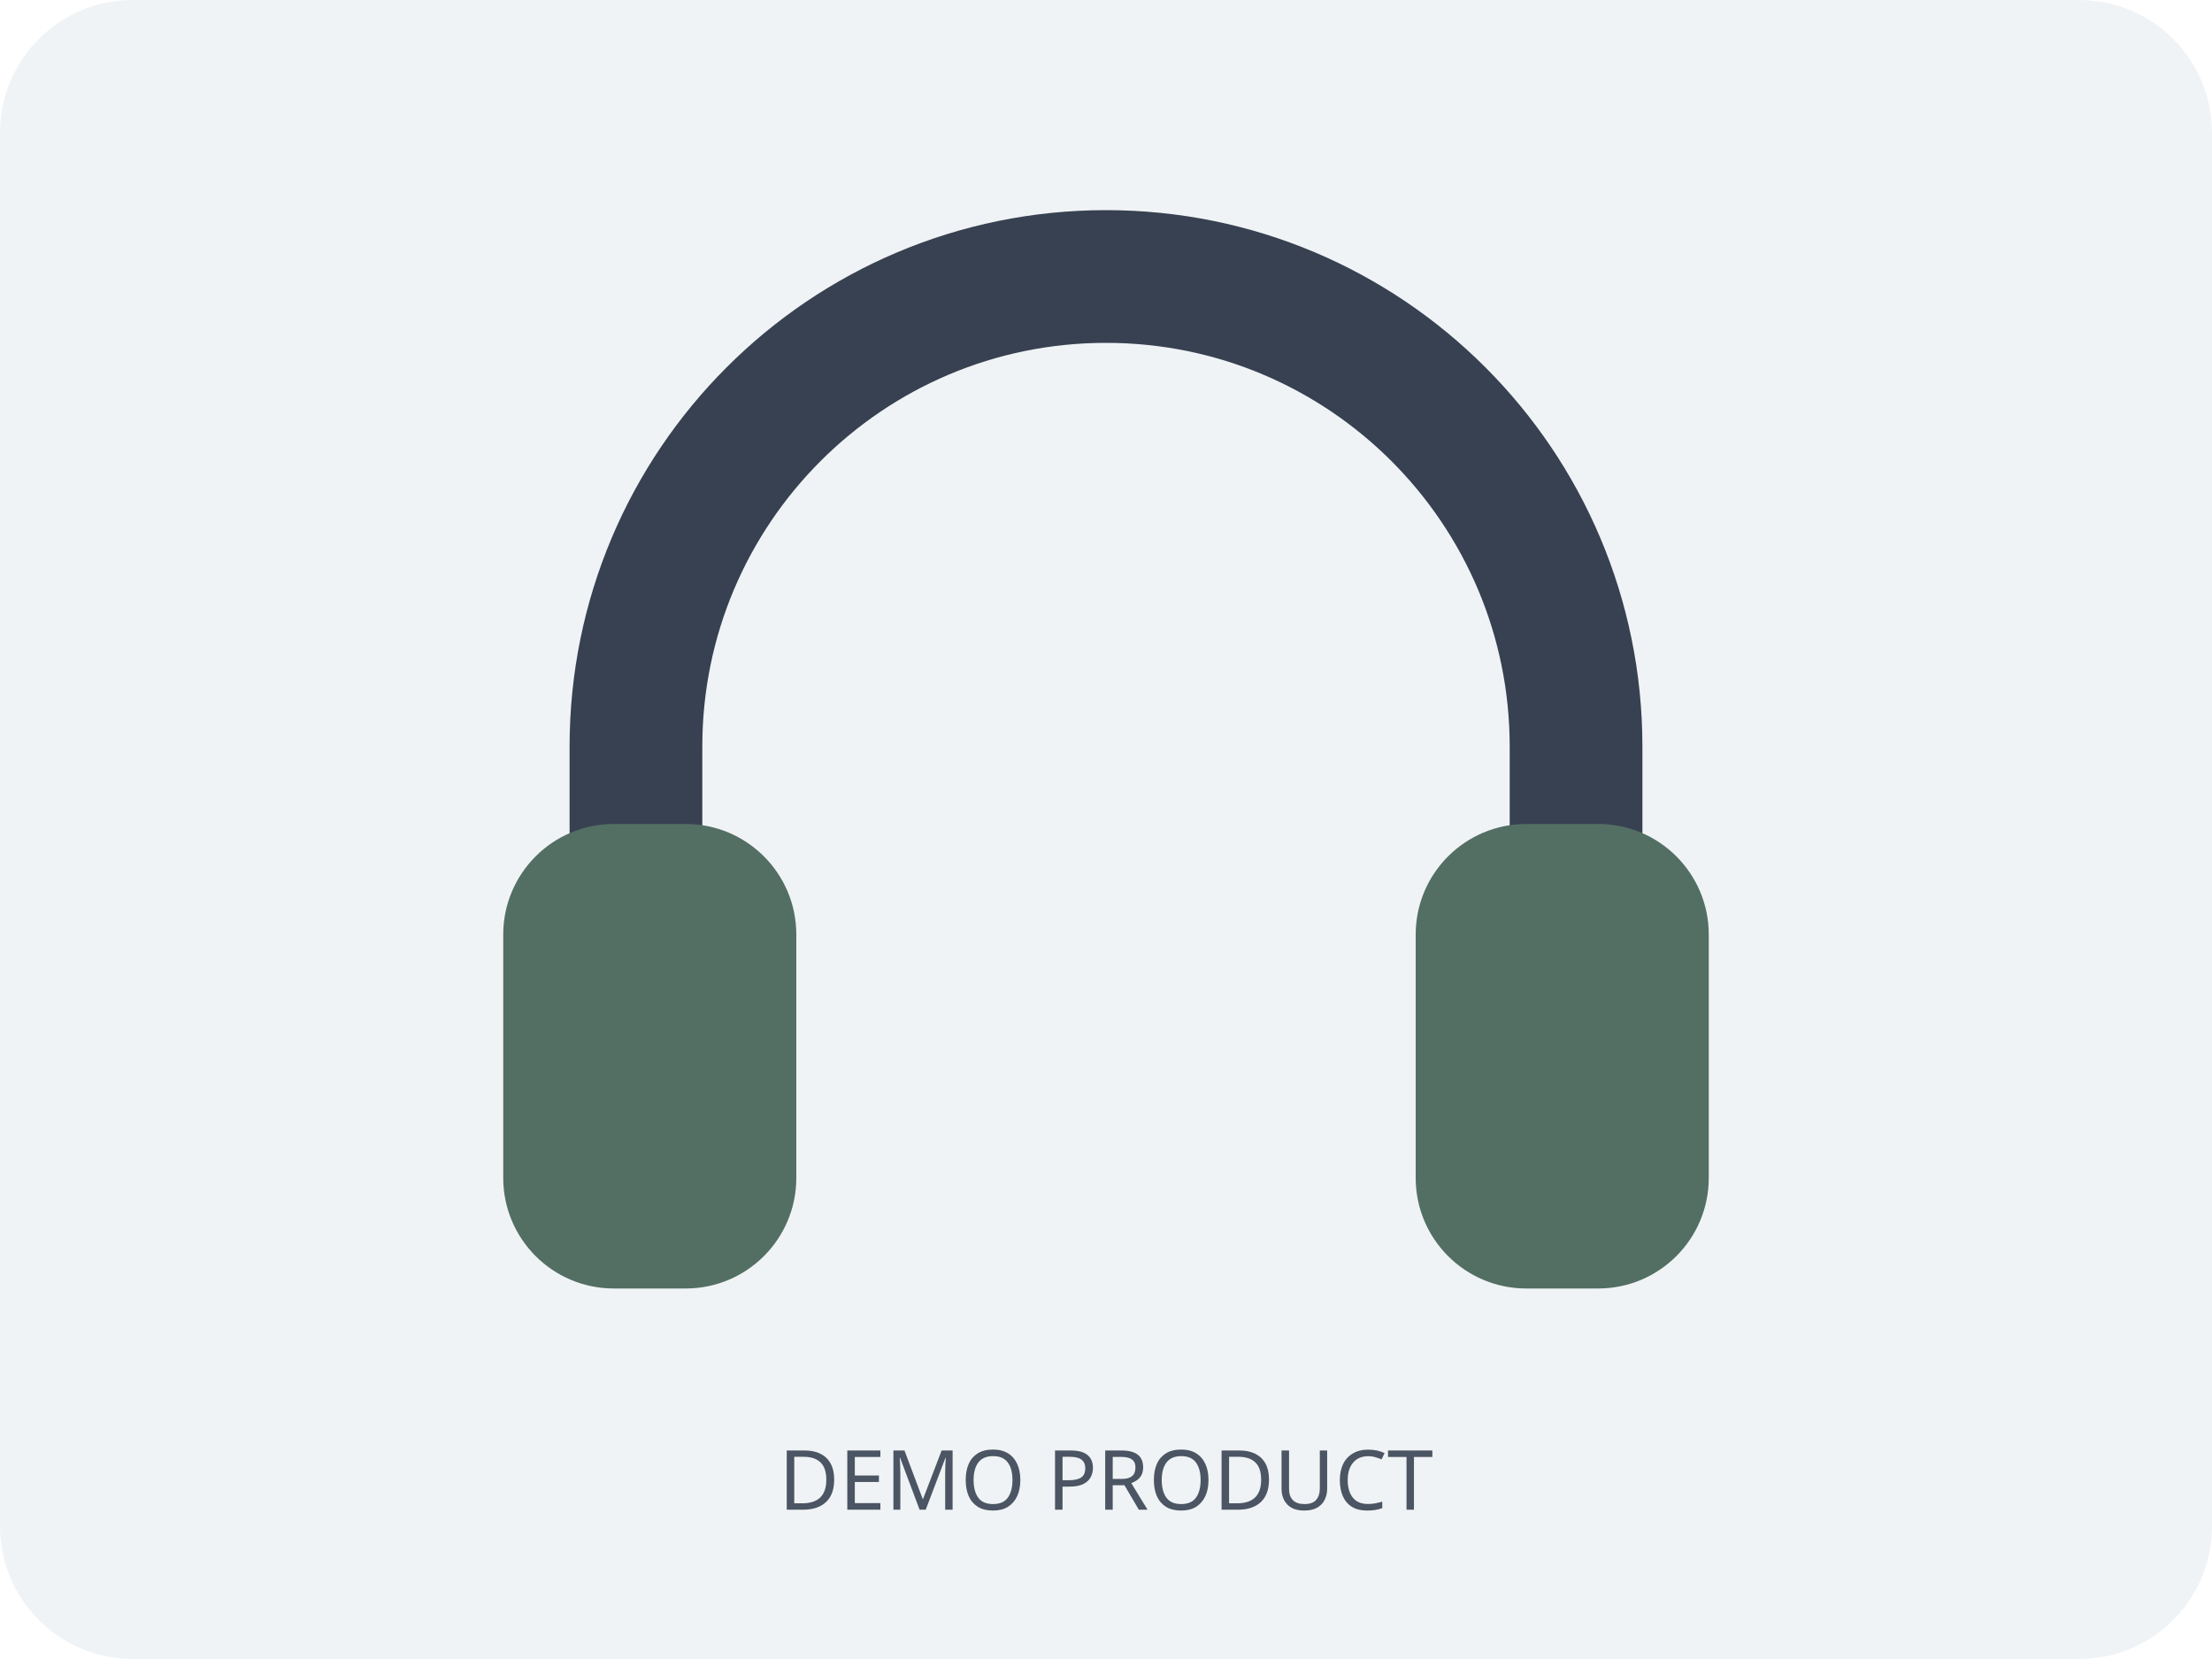
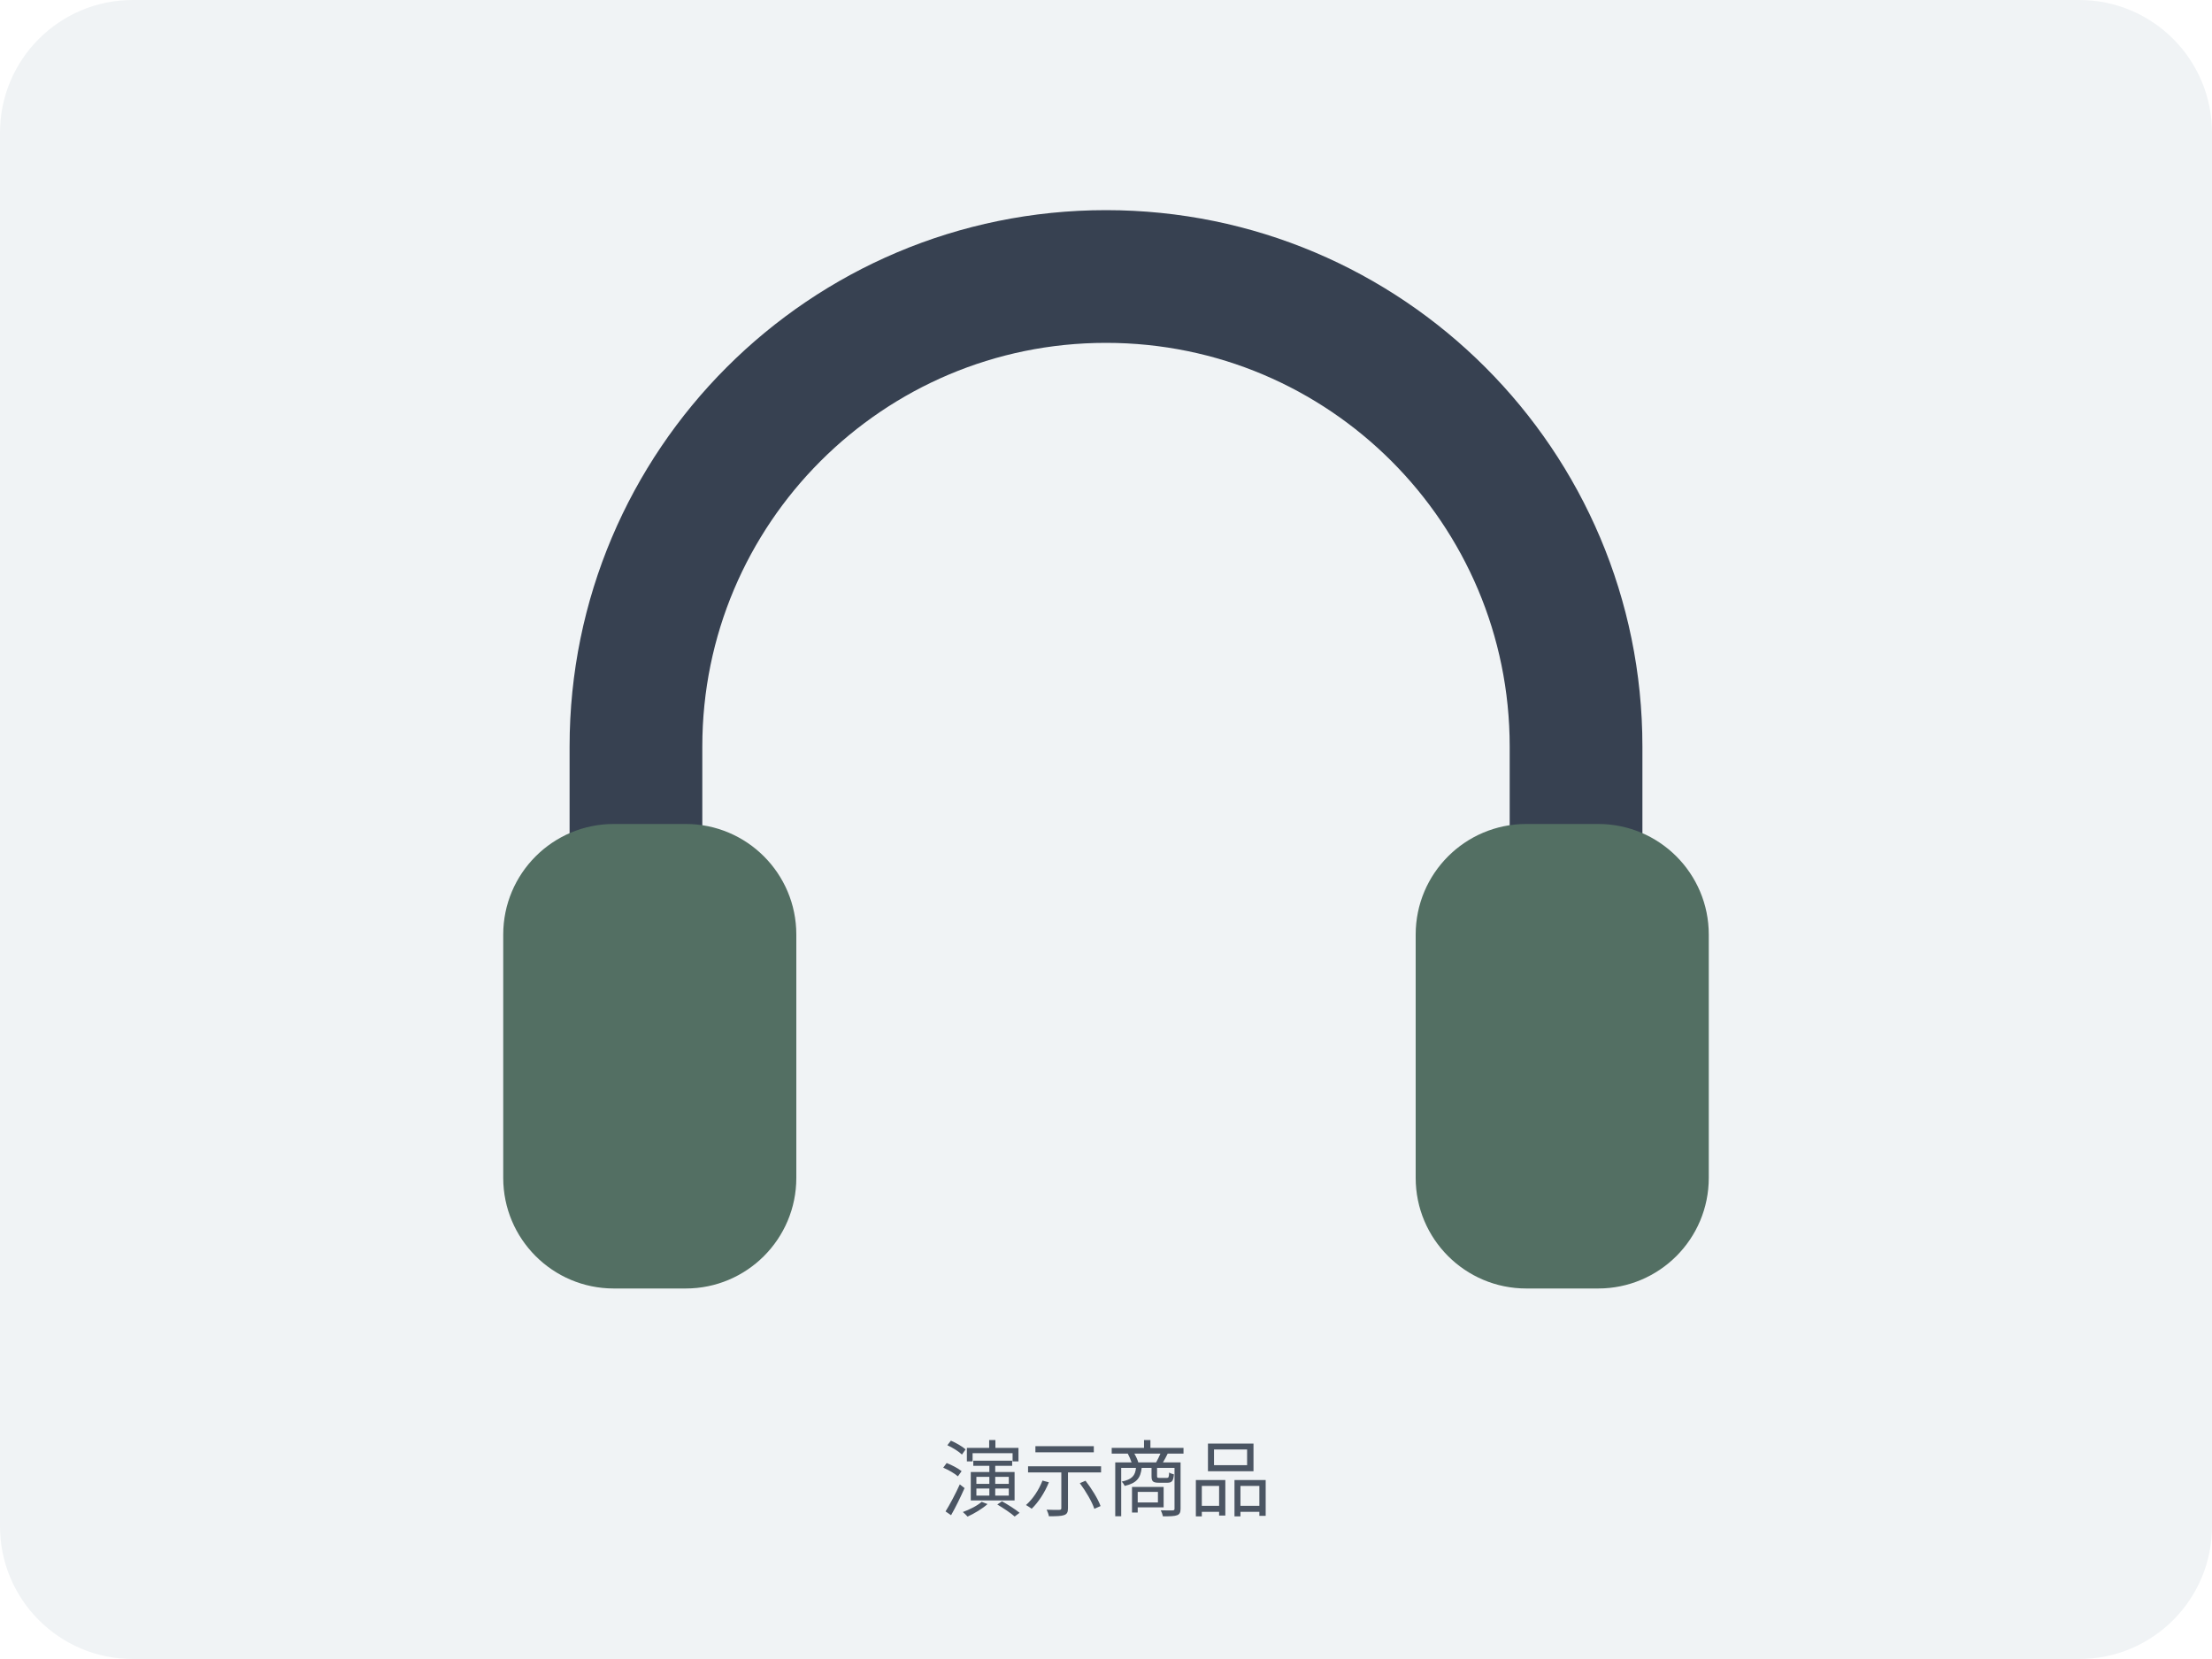
- <svg xmlns="http://www.w3.org/2000/svg" viewBox="0 0 400 300" role="img" aria-label="Synthetic demo headphones">
+ <svg xmlns="http://www.w3.org/2000/svg" viewBox="0 0 400 300" role="img" aria-label="演示用合成耳机图">
  <rect width="400" height="300" rx="24" fill="#f0f3f5" />
  <path d="M115 170v-35a85 85 0 0 1 170 0v35" fill="none" stroke="#374151" stroke-width="24" />
  <rect x="91" y="149" width="53" height="84" rx="20" fill="#536f63" />
  <rect x="256" y="149" width="53" height="84" rx="20" fill="#536f63" />
-   <text x="200" y="273" text-anchor="middle" font-family="sans-serif" font-size="15" fill="#4b5563">DEMO PRODUCT</text>
+   <text x="200" y="273" text-anchor="middle" font-family="sans-serif" font-size="15" fill="#4b5563">演示商品</text>
</svg>
